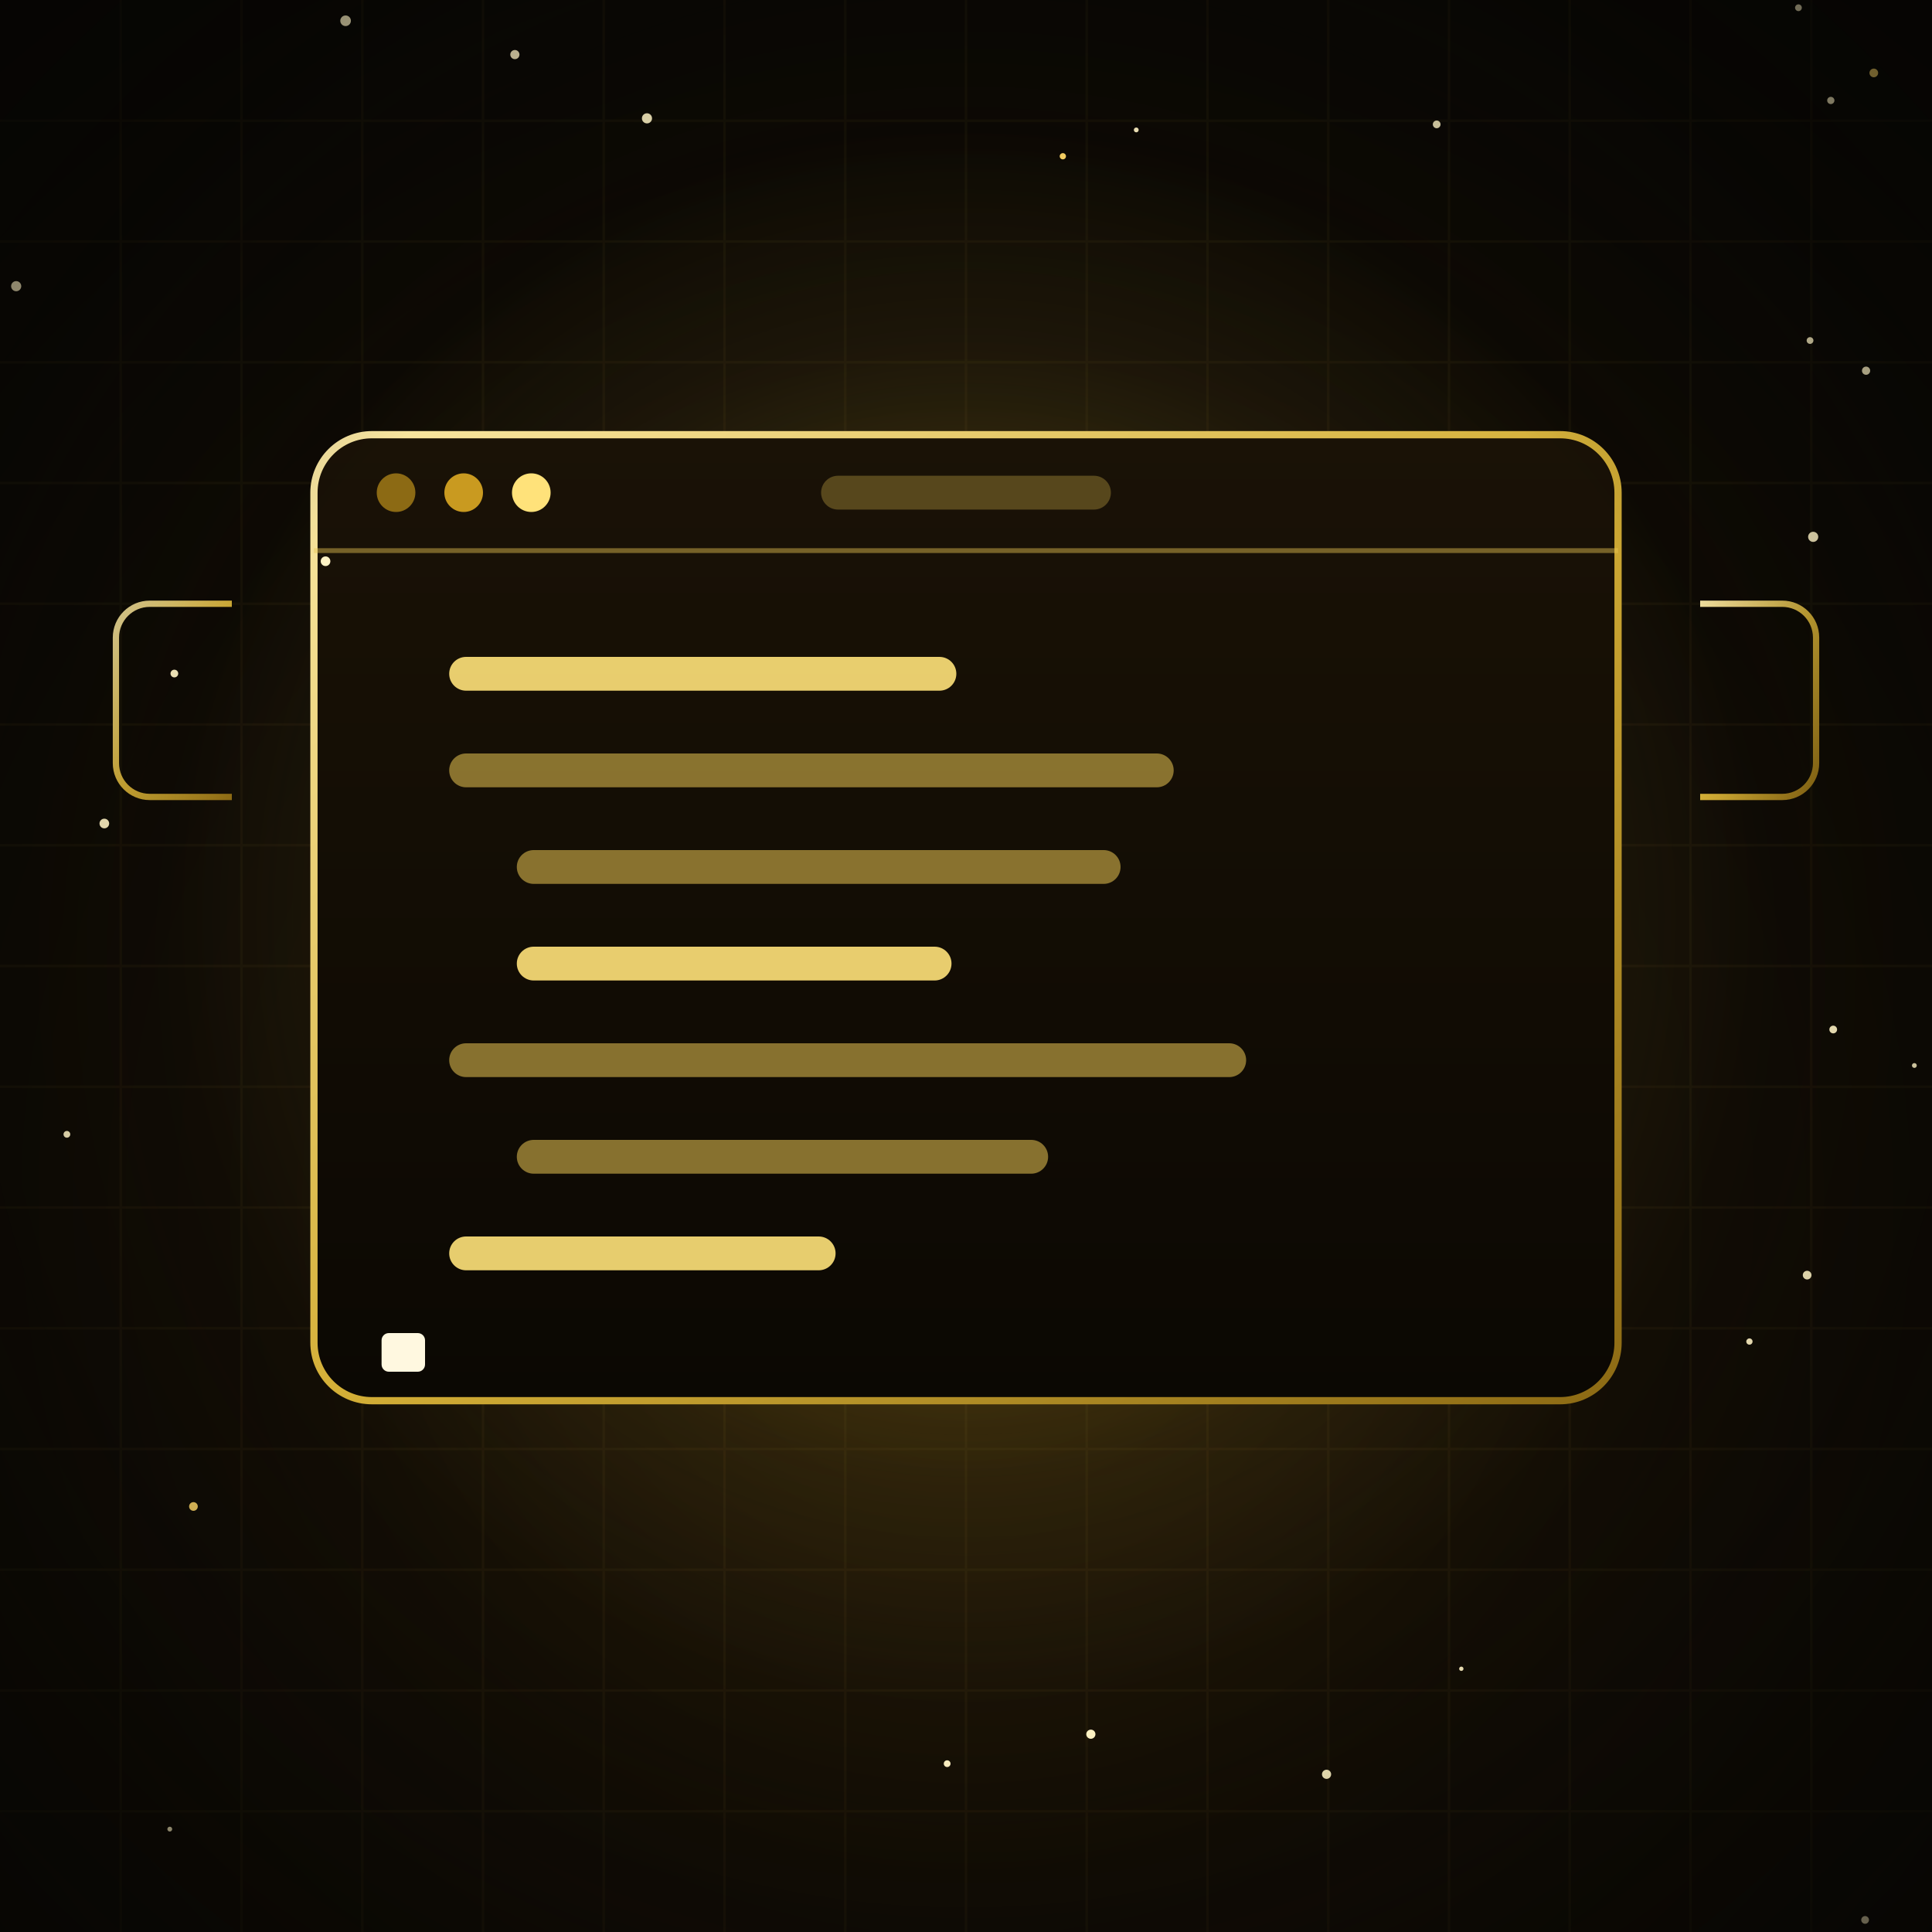
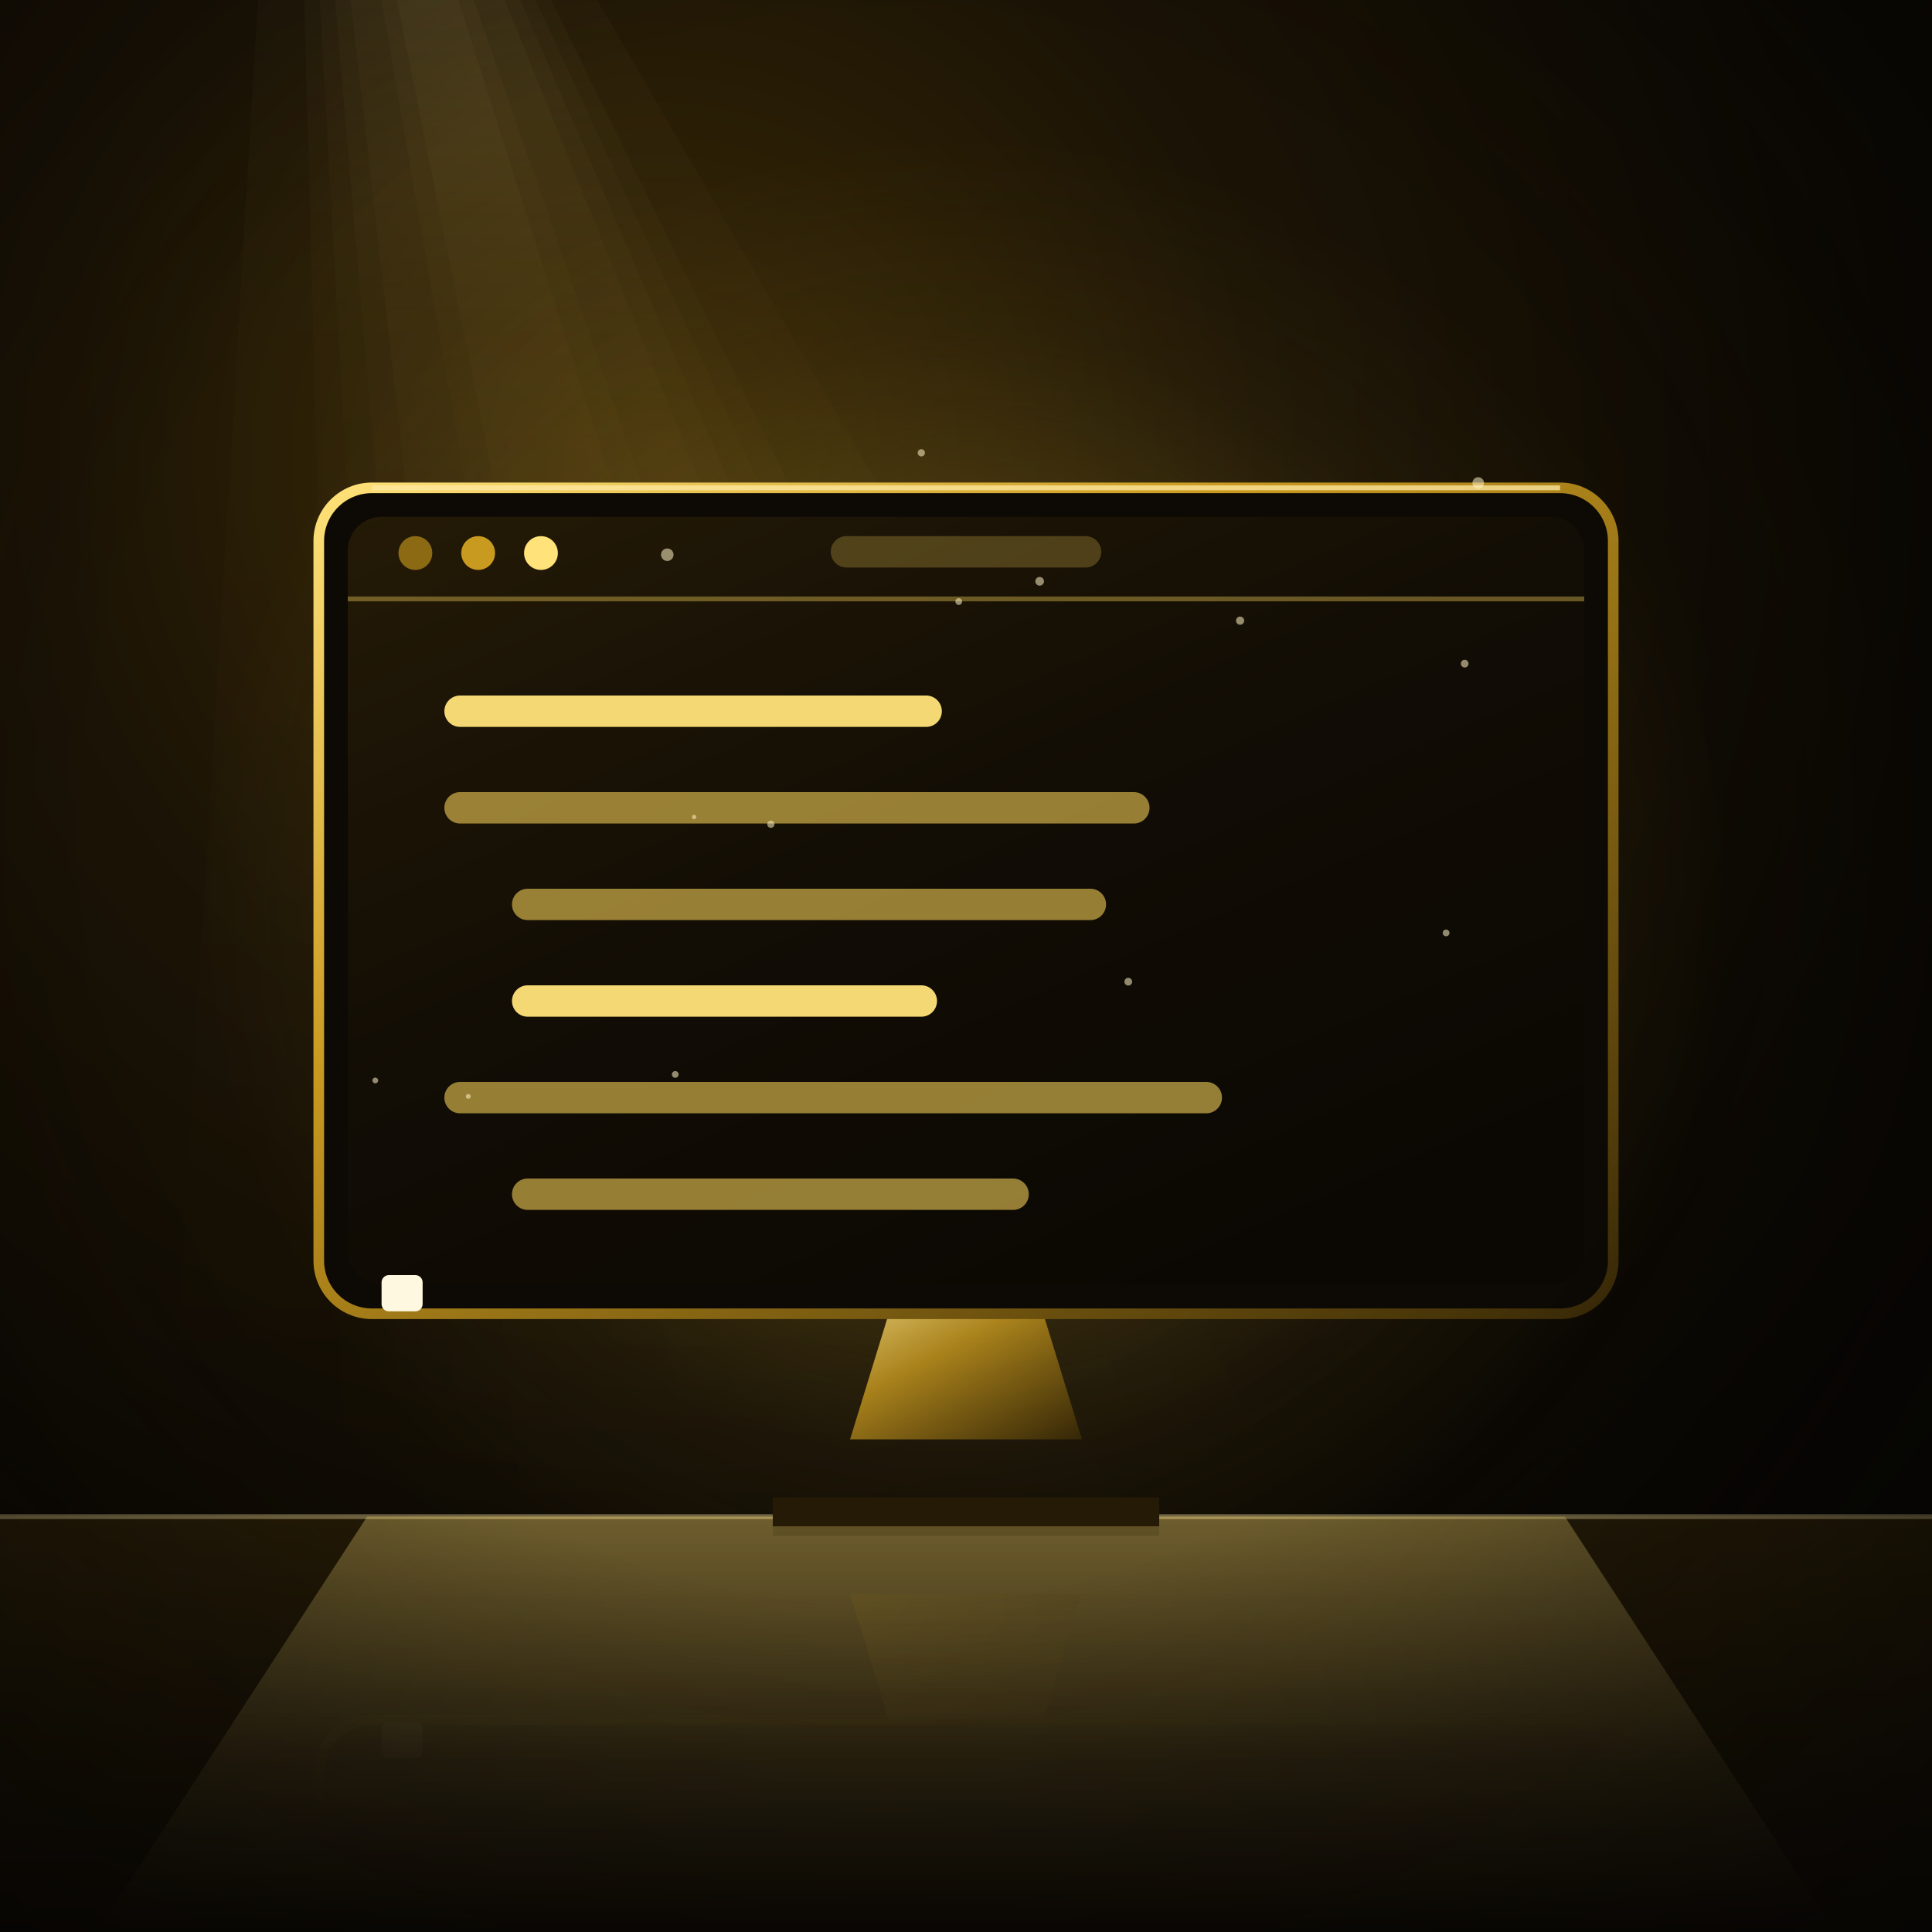
<svg xmlns="http://www.w3.org/2000/svg" viewBox="0 0 800 800" width="800" height="800" aria-hidden="true">
  <defs>
-     <radialGradient id="bg" cx=".5" cy=".62" r=".78">
-       <stop offset="0" stop-color="#2a1e07" />
-       <stop offset=".45" stop-color="#120d05" />
-       <stop offset="1" stop-color="#060503" />
+     <radialGradient id="sky" cx=".34" cy=".24" r=".92">
+       <stop offset="0" stop-color="#3a2a06" />
+       <stop offset=".34" stop-color="#1b1305" />
+       <stop offset=".72" stop-color="#0b0803" />
+       <stop offset="1" stop-color="#050403" />
    </radialGradient>
-     <radialGradient id="soft">
-       <stop offset="0" stop-color="#fff3c4" stop-opacity=".85" />
-       <stop offset=".5" stop-color="#f5d76e" stop-opacity=".3" />
-       <stop offset="1" stop-color="#f5d76e" stop-opacity="0" />
-     </radialGradient>
+     <linearGradient id="beam" x1="0" y1="0" x2="0" y2="1">
+       <stop offset="0" stop-color="#fff1c4" stop-opacity=".46" />
+       <stop offset=".42" stop-color="#ffd766" stop-opacity=".15" />
+       <stop offset="1" stop-color="#ffd766" stop-opacity="0" />
+     </linearGradient>
    <radialGradient id="halo">
-       <stop offset="0" stop-color="#fff2c8" stop-opacity=".55" />
-       <stop offset=".35" stop-color="#e9bf48" stop-opacity=".26" />
-       <stop offset=".72" stop-color="#d4af37" stop-opacity=".07" />
+       <stop offset="0" stop-color="#fff2c8" stop-opacity=".5" />
+       <stop offset=".38" stop-color="#e9c552" stop-opacity=".2" />
+       <stop offset=".74" stop-color="#d4af37" stop-opacity=".05" />
      <stop offset="1" stop-color="#d4af37" stop-opacity="0" />
    </radialGradient>
-     <radialGradient id="vig" cx=".5" cy=".5" r=".72">
-       <stop offset=".55" stop-color="#060503" stop-opacity="0" />
-       <stop offset="1" stop-color="#060503" stop-opacity=".72" />
-     </radialGradient>
-     <linearGradient id="gold" x1="0" y1="0" x2="1" y2="1">
-       <stop offset="0" stop-color="#fbe9a6" />
-       <stop offset=".5" stop-color="#d4af37" />
-       <stop offset="1" stop-color="#8c6a14" />
+     <linearGradient id="brass" x1="0" y1="0" x2="1" y2="1">
+       <stop offset="0" stop-color="#ffe27a" />
+       <stop offset=".35" stop-color="#c99a20" />
+       <stop offset=".62" stop-color="#8c6a14" />
+       <stop offset="1" stop-color="#3a2a06" />
    </linearGradient>
-     <linearGradient id="floor" x1="0" y1="0" x2="0" y2="1">
-       <stop offset="0" stop-color="#d4af37" stop-opacity="0" />
-       <stop offset="1" stop-color="#d4af37" stop-opacity=".16" />
-     </linearGradient>
-     <linearGradient id="win" x1="0" y1="0" x2="0" y2="1">
-       <stop offset="0" stop-color="#1a1206" />
+     <linearGradient id="near" x1="0" y1="0" x2="0" y2="1">
+       <stop offset="0" stop-color="#241a06" />
      <stop offset="1" stop-color="#0b0803" />
    </linearGradient>
+     <radialGradient id="vig" cx=".46" cy=".42" r=".78">
+       <stop offset=".52" stop-color="#050403" stop-opacity="0" />
+       <stop offset="1" stop-color="#050403" stop-opacity=".7" />
+     </radialGradient>
+     <linearGradient id="glass" x1="0" y1="0" x2=".7" y2="1">
+       <stop offset="0" stop-color="#241a06" />
+       <stop offset=".5" stop-color="#120d05" />
+       <stop offset="1" stop-color="#0b0803" />
+     </linearGradient>
+     <linearGradient id="spill" x1="0" y1="0" x2="0" y2="1">
+       <stop offset="0" stop-color="#ffe27a" stop-opacity=".34" />
+       <stop offset=".6" stop-color="#ffe27a" stop-opacity=".08" />
+       <stop offset="1" stop-color="#ffe27a" stop-opacity="0" />
+     </linearGradient>
  </defs>
-   <rect width="800" height="800" fill="url(#bg)" />
-   <g fill="none" stroke="#d4af37" stroke-width="1" opacity=".05">
-     <path d="M50 0V800" />
-     <path d="M100 0V800" />
-     <path d="M150 0V800" />
-     <path d="M200 0V800" />
-     <path d="M250 0V800" />
-     <path d="M300 0V800" />
-     <path d="M350 0V800" />
-     <path d="M400 0V800" />
-     <path d="M450 0V800" />
-     <path d="M500 0V800" />
-     <path d="M550 0V800" />
-     <path d="M600 0V800" />
-     <path d="M650 0V800" />
-     <path d="M700 0V800" />
-     <path d="M750 0V800" />
-     <path d="M0 50H800" />
-     <path d="M0 100H800" />
-     <path d="M0 150H800" />
-     <path d="M0 200H800" />
-     <path d="M0 250H800" />
-     <path d="M0 300H800" />
-     <path d="M0 350H800" />
-     <path d="M0 400H800" />
-     <path d="M0 450H800" />
-     <path d="M0 500H800" />
-     <path d="M0 550H800" />
-     <path d="M0 600H800" />
-     <path d="M0 650H800" />
-     <path d="M0 700H800" />
-     <path d="M0 750H800" />
+   <rect width="800" height="800" fill="url(#sky)" />
+   <g fill="url(#beam)">
+     <path d="M120 -220L20 628L44.6 628Z" opacity="0" />
+     <path d="M120 -220L44.6 628L69.2 628Z" opacity="0" />
+     <path d="M120 -220L69.2 628L93.8 628Z" opacity="0.1" />
+     <path d="M120 -220L93.8 628L118.5 628Z" opacity="0.1" />
+     <path d="M120 -220L118.5 628L143.1 628Z" opacity="0.1" />
+     <path d="M120 -220L143.1 628L167.7 628Z" opacity="0.2" />
+     <path d="M120 -220L167.7 628L192.3 628Z" opacity="0.3" />
+     <path d="M120 -220L192.3 628L216.9 628Z" opacity="0.4" />
+     <path d="M120 -220L216.9 628L241.5 628Z" opacity="0.5" />
+     <path d="M120 -220L241.5 628L266.2 628Z" opacity="0.5" />
+     <path d="M120 -220L266.2 628L290.8 628Z" opacity="0.6" />
+     <path d="M120 -220L290.8 628L315.4 628Z" opacity="0.7" />
+     <path d="M120 -220L315.4 628L340 628Z" opacity="0.7" />
+     <path d="M120 -220L340 628L364.6 628Z" opacity="0.7" />
+     <path d="M120 -220L364.6 628L389.2 628Z" opacity="0.7" />
+     <path d="M120 -220L389.2 628L413.8 628Z" opacity="0.6" />
+     <path d="M120 -220L413.8 628L438.5 628Z" opacity="0.5" />
+     <path d="M120 -220L438.5 628L463.1 628Z" opacity="0.5" />
+     <path d="M120 -220L463.1 628L487.7 628Z" opacity="0.4" />
+     <path d="M120 -220L487.7 628L512.3 628Z" opacity="0.3" />
+     <path d="M120 -220L512.3 628L536.9 628Z" opacity="0.2" />
+     <path d="M120 -220L536.9 628L561.5 628Z" opacity="0.1" />
+     <path d="M120 -220L561.5 628L586.2 628Z" opacity="0.1" />
+     <path d="M120 -220L586.2 628L610.8 628Z" opacity="0.1" />
+     <path d="M120 -220L610.8 628L635.4 628Z" opacity="0" />
+     <path d="M120 -220L635.4 628L660 628Z" opacity="0" />
  </g>
-   <g transform="translate(400 380) scale(1)">
-     <circle class="breathe" r="330" fill="url(#halo)" />
+   <g transform="translate(400 373)">
+     <circle class="glow" r="316" fill="url(#halo)" />
+   </g>
+   <rect x="0" y="628" width="800" height="172" fill="url(#near)" />
+   <path d="M0 628H800" stroke="#ffe9a3" stroke-width="2" opacity=".4" />
+   <path d="M152 628L40 800H760L648 628Z" fill="url(#spill)" />
+   <defs>
+     <linearGradient id="gmr1" x1="0" y1="628" x2="0" y2="748" gradientUnits="userSpaceOnUse">
+       <stop offset="0" stop-color="#fff" stop-opacity=".9" />
+       <stop offset=".55" stop-color="#fff" stop-opacity=".22" />
+       <stop offset="1" stop-color="#fff" stop-opacity="0" />
+     </linearGradient>
+     <mask id="mr1" maskUnits="userSpaceOnUse" x="0" y="628" width="800" height="120">
+       <rect x="0" y="628" width="800" height="120" fill="url(#gmr1)" />
+     </mask>
+   </defs>
+   <g mask="url(#mr1)" opacity="0.2">
+     <g transform="translate(0 1256) scale(1 -1)">
+       <rect x="132" y="202" width="536" height="342" rx="22" fill="#0d0904" stroke="url(#brass)" stroke-width="4.4" />
+       <path d="M154 202h492" stroke="#ffe9a3" stroke-width="2" opacity=".75" />
+       <rect x="144" y="214" width="512" height="318" rx="14" fill="url(#glass)" />
+       <path d="M144 248h512" stroke="#e9c552" stroke-width="2" opacity=".4" />
+       <circle cx="172" cy="229" r="7" fill="#8c6a14" />
+       <circle cx="198" cy="229" r="7" fill="#c99a20" />
+       <circle cx="224" cy="229" r="7" fill="#ffe27a" />
+       <rect x="344" y="222" width="112" height="13" rx="6.5" fill="#e9c552" opacity=".26" />
+       <rect class="ln" x="184" y="288" width="206" height="13" rx="6.5" fill="#ffe27a" opacity=".95" />
+       <rect class="ln" x="184" y="328" width="292" height="13" rx="6.5" fill="#e9c552" opacity=".62" />
+       <rect class="ln" x="212" y="368" width="246" height="13" rx="6.5" fill="#e9c552" opacity=".62" />
+       <rect class="ln" x="212" y="408" width="176" height="13" rx="6.5" fill="#ffe27a" opacity=".95" />
+       <rect class="ln" x="184" y="448" width="322" height="13" rx="6.5" fill="#e9c552" opacity=".62" />
+       <rect class="ln" x="212" y="488" width="214" height="13" rx="6.5" fill="#e9c552" opacity=".62" />
+       <rect class="cur" x="158" y="528" width="17" height="15" rx="3" fill="#fff8e0" />
+       <path d="M368 544h64l16 52h-96Z" fill="url(#brass)" opacity=".8" />
+       <path d="M320 620h160v12H320Z" fill="#241a06" />
+     </g>
  </g>
  <g>
-     <rect x="130" y="180" width="540" height="400" rx="24" fill="url(#win)" stroke="url(#gold)" stroke-width="3" />
-     <path d="M130 228H670" stroke="#e9c552" stroke-width="2" opacity=".45" />
-     <circle cx="164" cy="204" r="8" fill="#8c6a14" />
-     <circle cx="192" cy="204" r="8" fill="#c99a20" />
-     <circle cx="220" cy="204" r="8" fill="#ffe27a" />
-     <rect x="340" y="197" width="120" height="14" rx="7" fill="#e9c552" opacity=".3" />
-     <rect class="ln" x="186" y="272" width="210" height="14" rx="7" fill="#ffe27a" opacity=".9" />
-     <rect class="ln" x="186" y="312" width="300" height="14" rx="7" fill="#e9c552" opacity=".55" />
-     <rect class="ln" x="214" y="352" width="250" height="14" rx="7" fill="#e9c552" opacity=".55" />
-     <rect class="ln" x="214" y="392" width="180" height="14" rx="7" fill="#ffe27a" opacity=".9" />
-     <rect class="ln" x="186" y="432" width="330" height="14" rx="7" fill="#e9c552" opacity=".55" />
-     <rect class="ln" x="214" y="472" width="220" height="14" rx="7" fill="#e9c552" opacity=".55" />
-     <rect class="ln" x="186" y="512" width="160" height="14" rx="7" fill="#ffe27a" opacity=".9" />
-     <rect class="cur" x="158" y="552" width="18" height="16" rx="3" fill="#fff8e0" />
+     <path d="M368 544h64l16 52h-96Z" fill="url(#brass)" opacity=".8" />
+     <path d="M320 620h160v12H320Z" fill="#241a06" />
+     <rect x="132" y="202" width="536" height="342" rx="22" fill="#0d0904" stroke="url(#brass)" stroke-width="4.4" />
+     <path d="M154 202h492" stroke="#ffe9a3" stroke-width="2" opacity=".75" />
+     <rect x="144" y="214" width="512" height="318" rx="14" fill="url(#glass)" />
+     <path d="M144 248h512" stroke="#e9c552" stroke-width="2" opacity=".4" />
+     <circle cx="172" cy="229" r="7" fill="#8c6a14" />
+     <circle cx="198" cy="229" r="7" fill="#c99a20" />
+     <circle cx="224" cy="229" r="7" fill="#ffe27a" />
+     <rect x="344" y="222" width="112" height="13" rx="6.5" fill="#e9c552" opacity=".26" />
+     <rect class="ln" x="184" y="288" width="206" height="13" rx="6.5" fill="#ffe27a" opacity=".95" />
+     <rect class="ln" x="184" y="328" width="292" height="13" rx="6.5" fill="#e9c552" opacity=".62" />
+     <rect class="ln" x="212" y="368" width="246" height="13" rx="6.5" fill="#e9c552" opacity=".62" />
+     <rect class="ln" x="212" y="408" width="176" height="13" rx="6.5" fill="#ffe27a" opacity=".95" />
+     <rect class="ln" x="184" y="448" width="322" height="13" rx="6.5" fill="#e9c552" opacity=".62" />
+     <rect class="ln" x="212" y="488" width="214" height="13" rx="6.5" fill="#e9c552" opacity=".62" />
+     <rect class="cur" x="158" y="528" width="17" height="15" rx="3" fill="#fff8e0" />
  </g>
-   <g fill="none" stroke="url(#gold)" stroke-width="2.6">
-     <path d="M96 250h-34a14 14 0 0 0-14 14v52a14 14 0 0 0 14 14h34" />
-     <path d="M704 250h34a14 14 0 0 1 14 14v52a14 14 0 0 1-14 14h-34" />
+   <g fill="#fff3c4" opacity=".55">
+     <circle class="mote" cx="397" cy="249.1" r="1.4" />
+     <circle class="mote" cx="279.6" cy="444.9" r="1.4" />
+     <circle class="mote" cx="155.4" cy="447.4" r="1.2" />
+     <circle class="mote" cx="319.2" cy="341.3" r="1.5" />
+     <circle class="mote" cx="467.2" cy="406.5" r="1.6" />
+     <circle class="mote" cx="430.5" cy="240.7" r="1.8" />
+     <circle class="mote" cx="606.5" cy="274.8" r="1.6" />
+     <circle class="mote" cx="287.4" cy="338.3" r="0.9" />
+     <circle class="mote" cx="513.5" cy="257" r="1.7" />
+     <circle class="mote" cx="193.9" cy="454" r="1" />
+     <circle class="mote" cx="612.1" cy="200" r="2.4" />
+     <circle class="mote" cx="381.5" cy="187.5" r="1.5" />
+     <circle class="mote" cx="598.8" cy="386.3" r="1.4" />
+     <circle class="mote" cx="276.3" cy="229.7" r="2.6" />
  </g>
-   <circle class="tw" cx="440.1" cy="64.7" r="1.3" fill="#ffd766" />
-   <circle class="tw" cx="143.1" cy="8.6" r="2.2" fill="#fff3c4" />
-   <circle class="tw" cx="772.7" cy="153.5" r="1.7" fill="#fff3c4" />
-   <circle class="tw" cx="392.2" cy="730.3" r="1.4" fill="#fff3c4" />
-   <circle class="tw" cx="27.7" cy="469.7" r="1.4" fill="#fff3c4" />
-   <circle class="tw" cx="70.3" cy="757.4" r="1" fill="#fff3c4" />
-   <circle class="tw" cx="80.1" cy="623.8" r="1.8" fill="#ffd766" />
-   <circle class="tw" cx="451.7" cy="718.1" r="1.9" fill="#fff3c4" />
-   <circle class="tw" cx="724.4" cy="555.5" r="1.3" fill="#fff3c4" />
-   <circle class="tw" cx="744.7" cy="3.2" r="1.4" fill="#fff3c4" />
-   <circle class="tw" cx="759.1" cy="426.3" r="1.6" fill="#fff3c4" />
-   <circle class="tw" cx="6.7" cy="118.5" r="2.1" fill="#fff3c4" />
-   <circle class="tw" cx="750.8" cy="222.3" r="2.1" fill="#fff3c4" />
-   <circle class="tw" cx="134.8" cy="232.4" r="2" fill="#fff3c4" />
-   <circle class="tw" cx="758.1" cy="41.6" r="1.5" fill="#fff3c4" />
-   <circle class="tw" cx="748.3" cy="528" r="1.8" fill="#fff3c4" />
-   <circle class="tw" cx="605.1" cy="691" r="0.9" fill="#fff3c4" />
-   <circle class="tw" cx="43.2" cy="341" r="2" fill="#fff3c4" />
-   <circle class="tw" cx="72.2" cy="278.9" r="1.6" fill="#fff3c4" />
-   <circle class="tw" cx="267.9" cy="49" r="2.1" fill="#fff3c4" />
-   <circle class="tw" cx="749.5" cy="141" r="1.4" fill="#fff3c4" />
-   <circle class="tw" cx="470.5" cy="53.8" r="1" fill="#fff3c4" />
-   <circle class="tw" cx="772.3" cy="795" r="1.6" fill="#fff3c4" />
-   <circle class="tw" cx="594.9" cy="51.5" r="1.6" fill="#fff3c4" />
-   <circle class="tw" cx="213.2" cy="22.6" r="1.9" fill="#fff3c4" />
-   <circle class="tw" cx="549.3" cy="734.7" r="1.9" fill="#fff3c4" />
-   <circle class="tw" cx="775.9" cy="30.2" r="1.8" fill="#ffd766" />
-   <circle class="tw" cx="792.7" cy="441.2" r="1" fill="#fff3c4" />
  <rect width="800" height="800" fill="url(#vig)" />
</svg>
